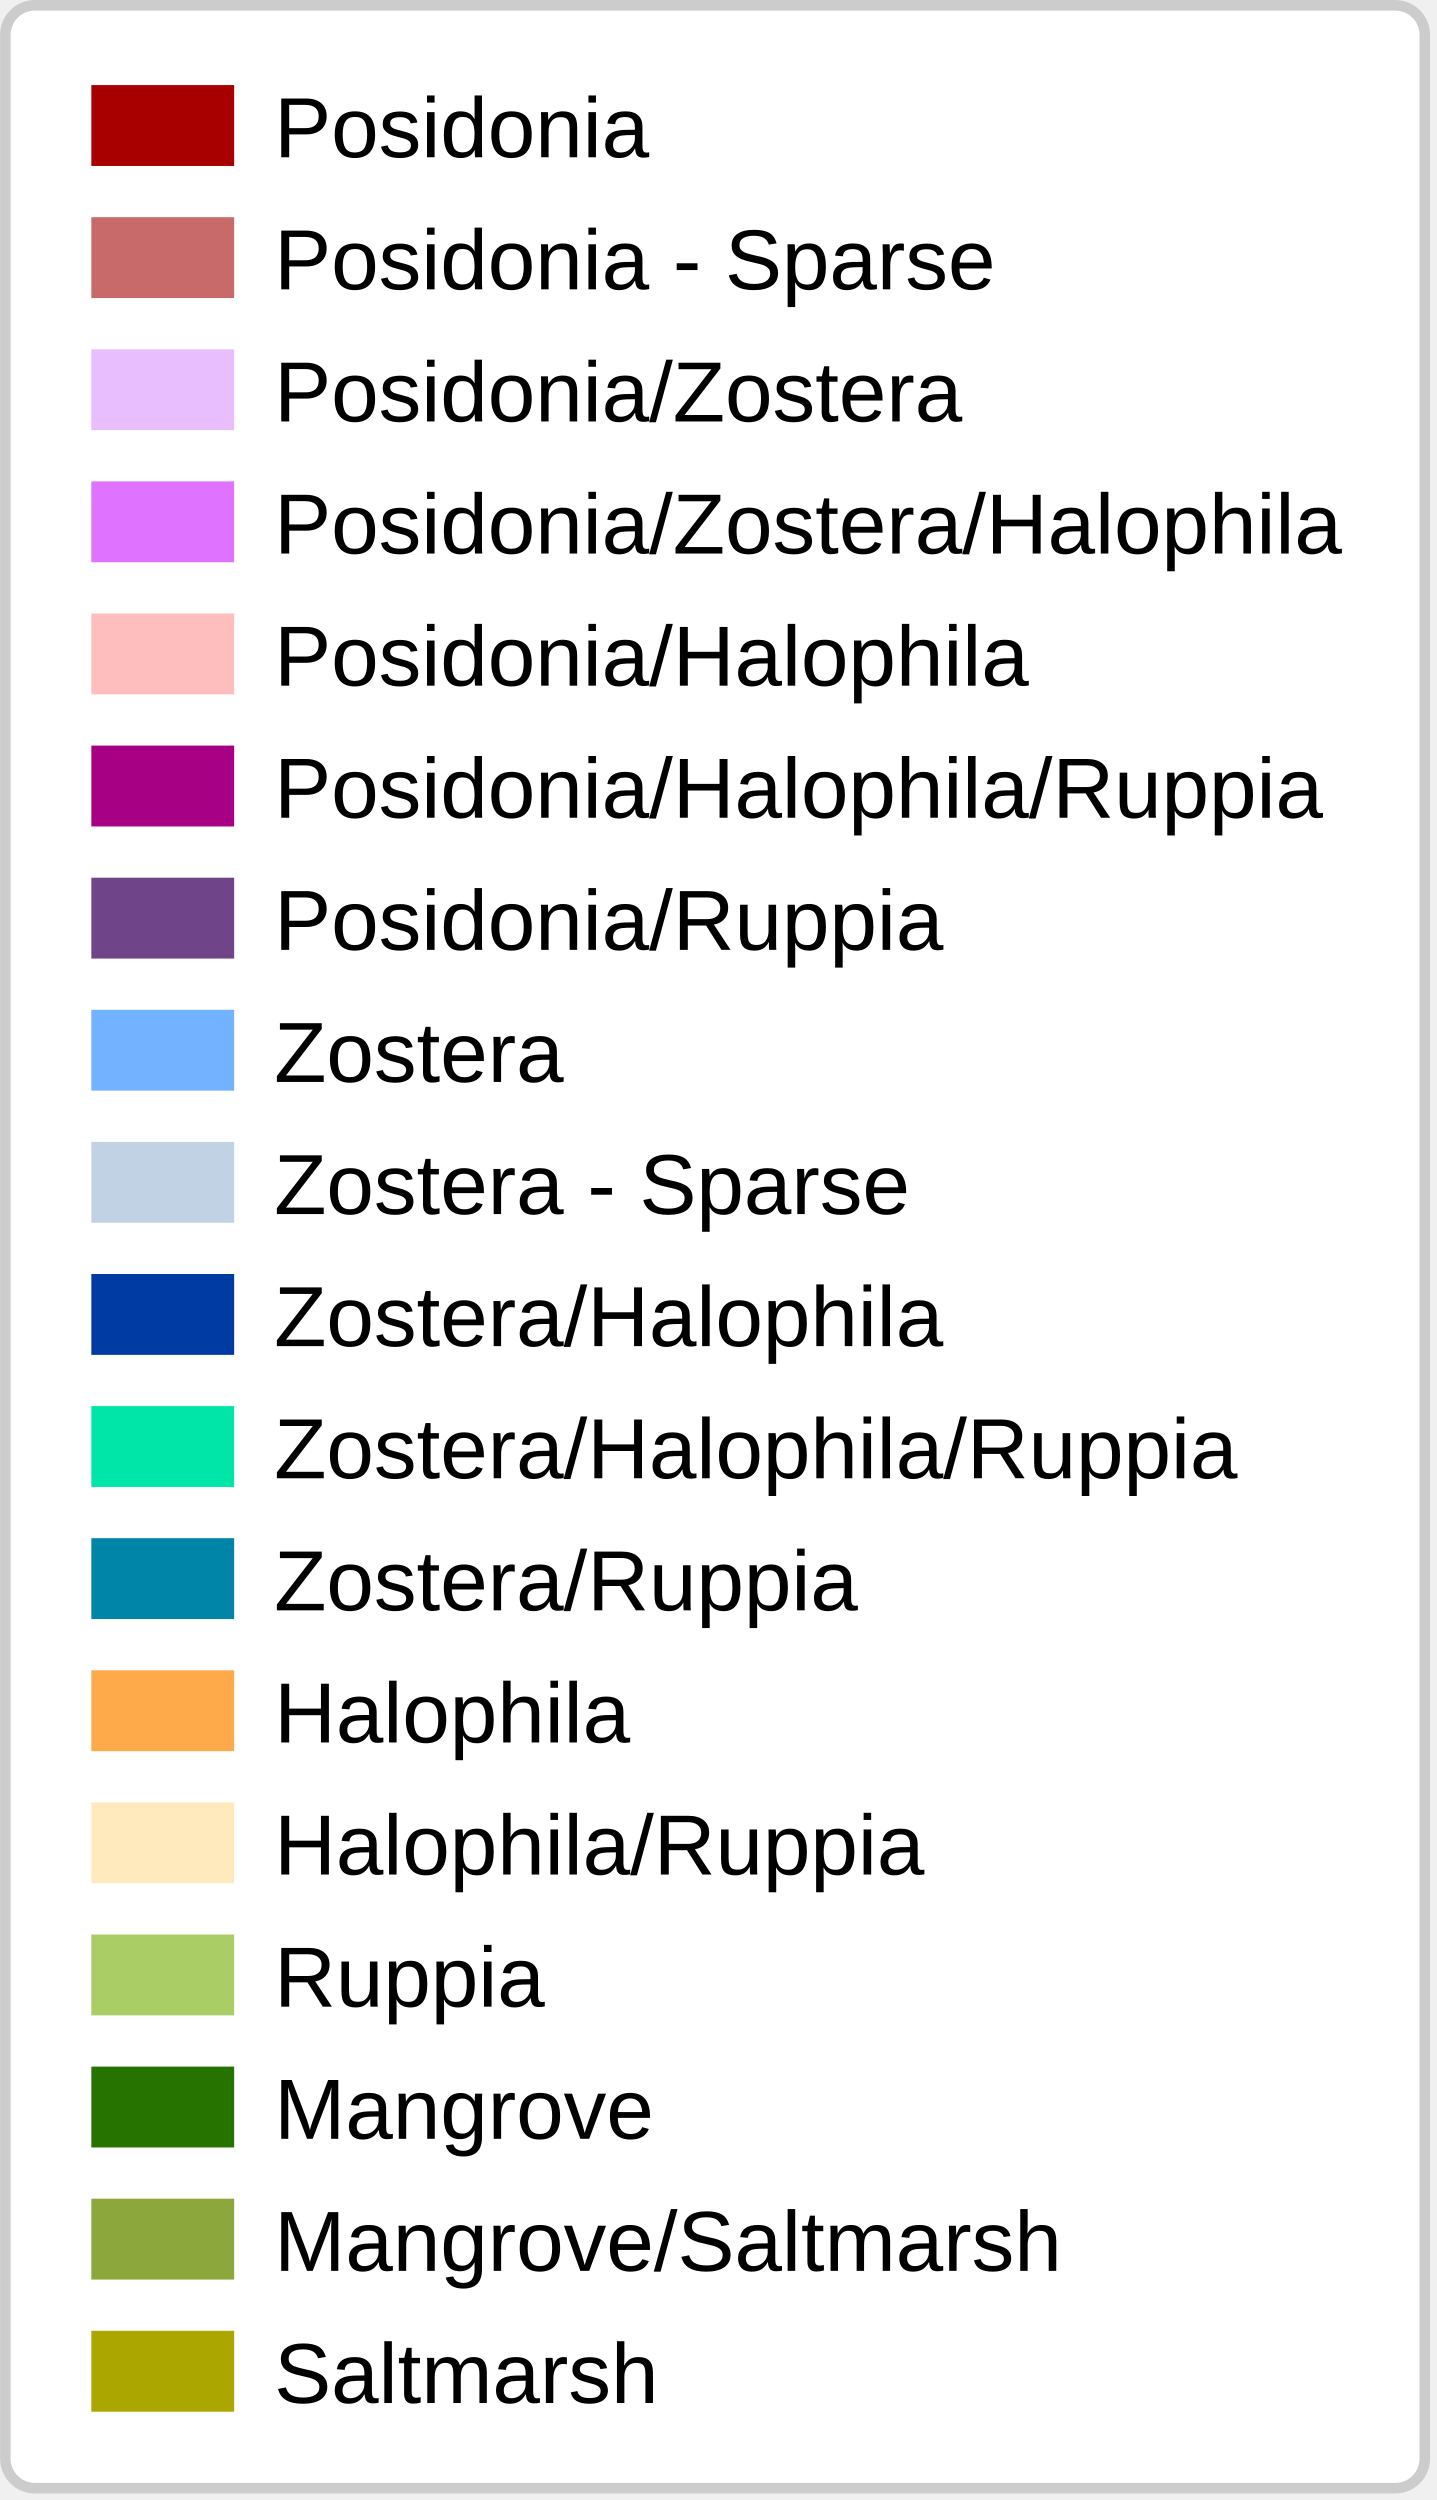
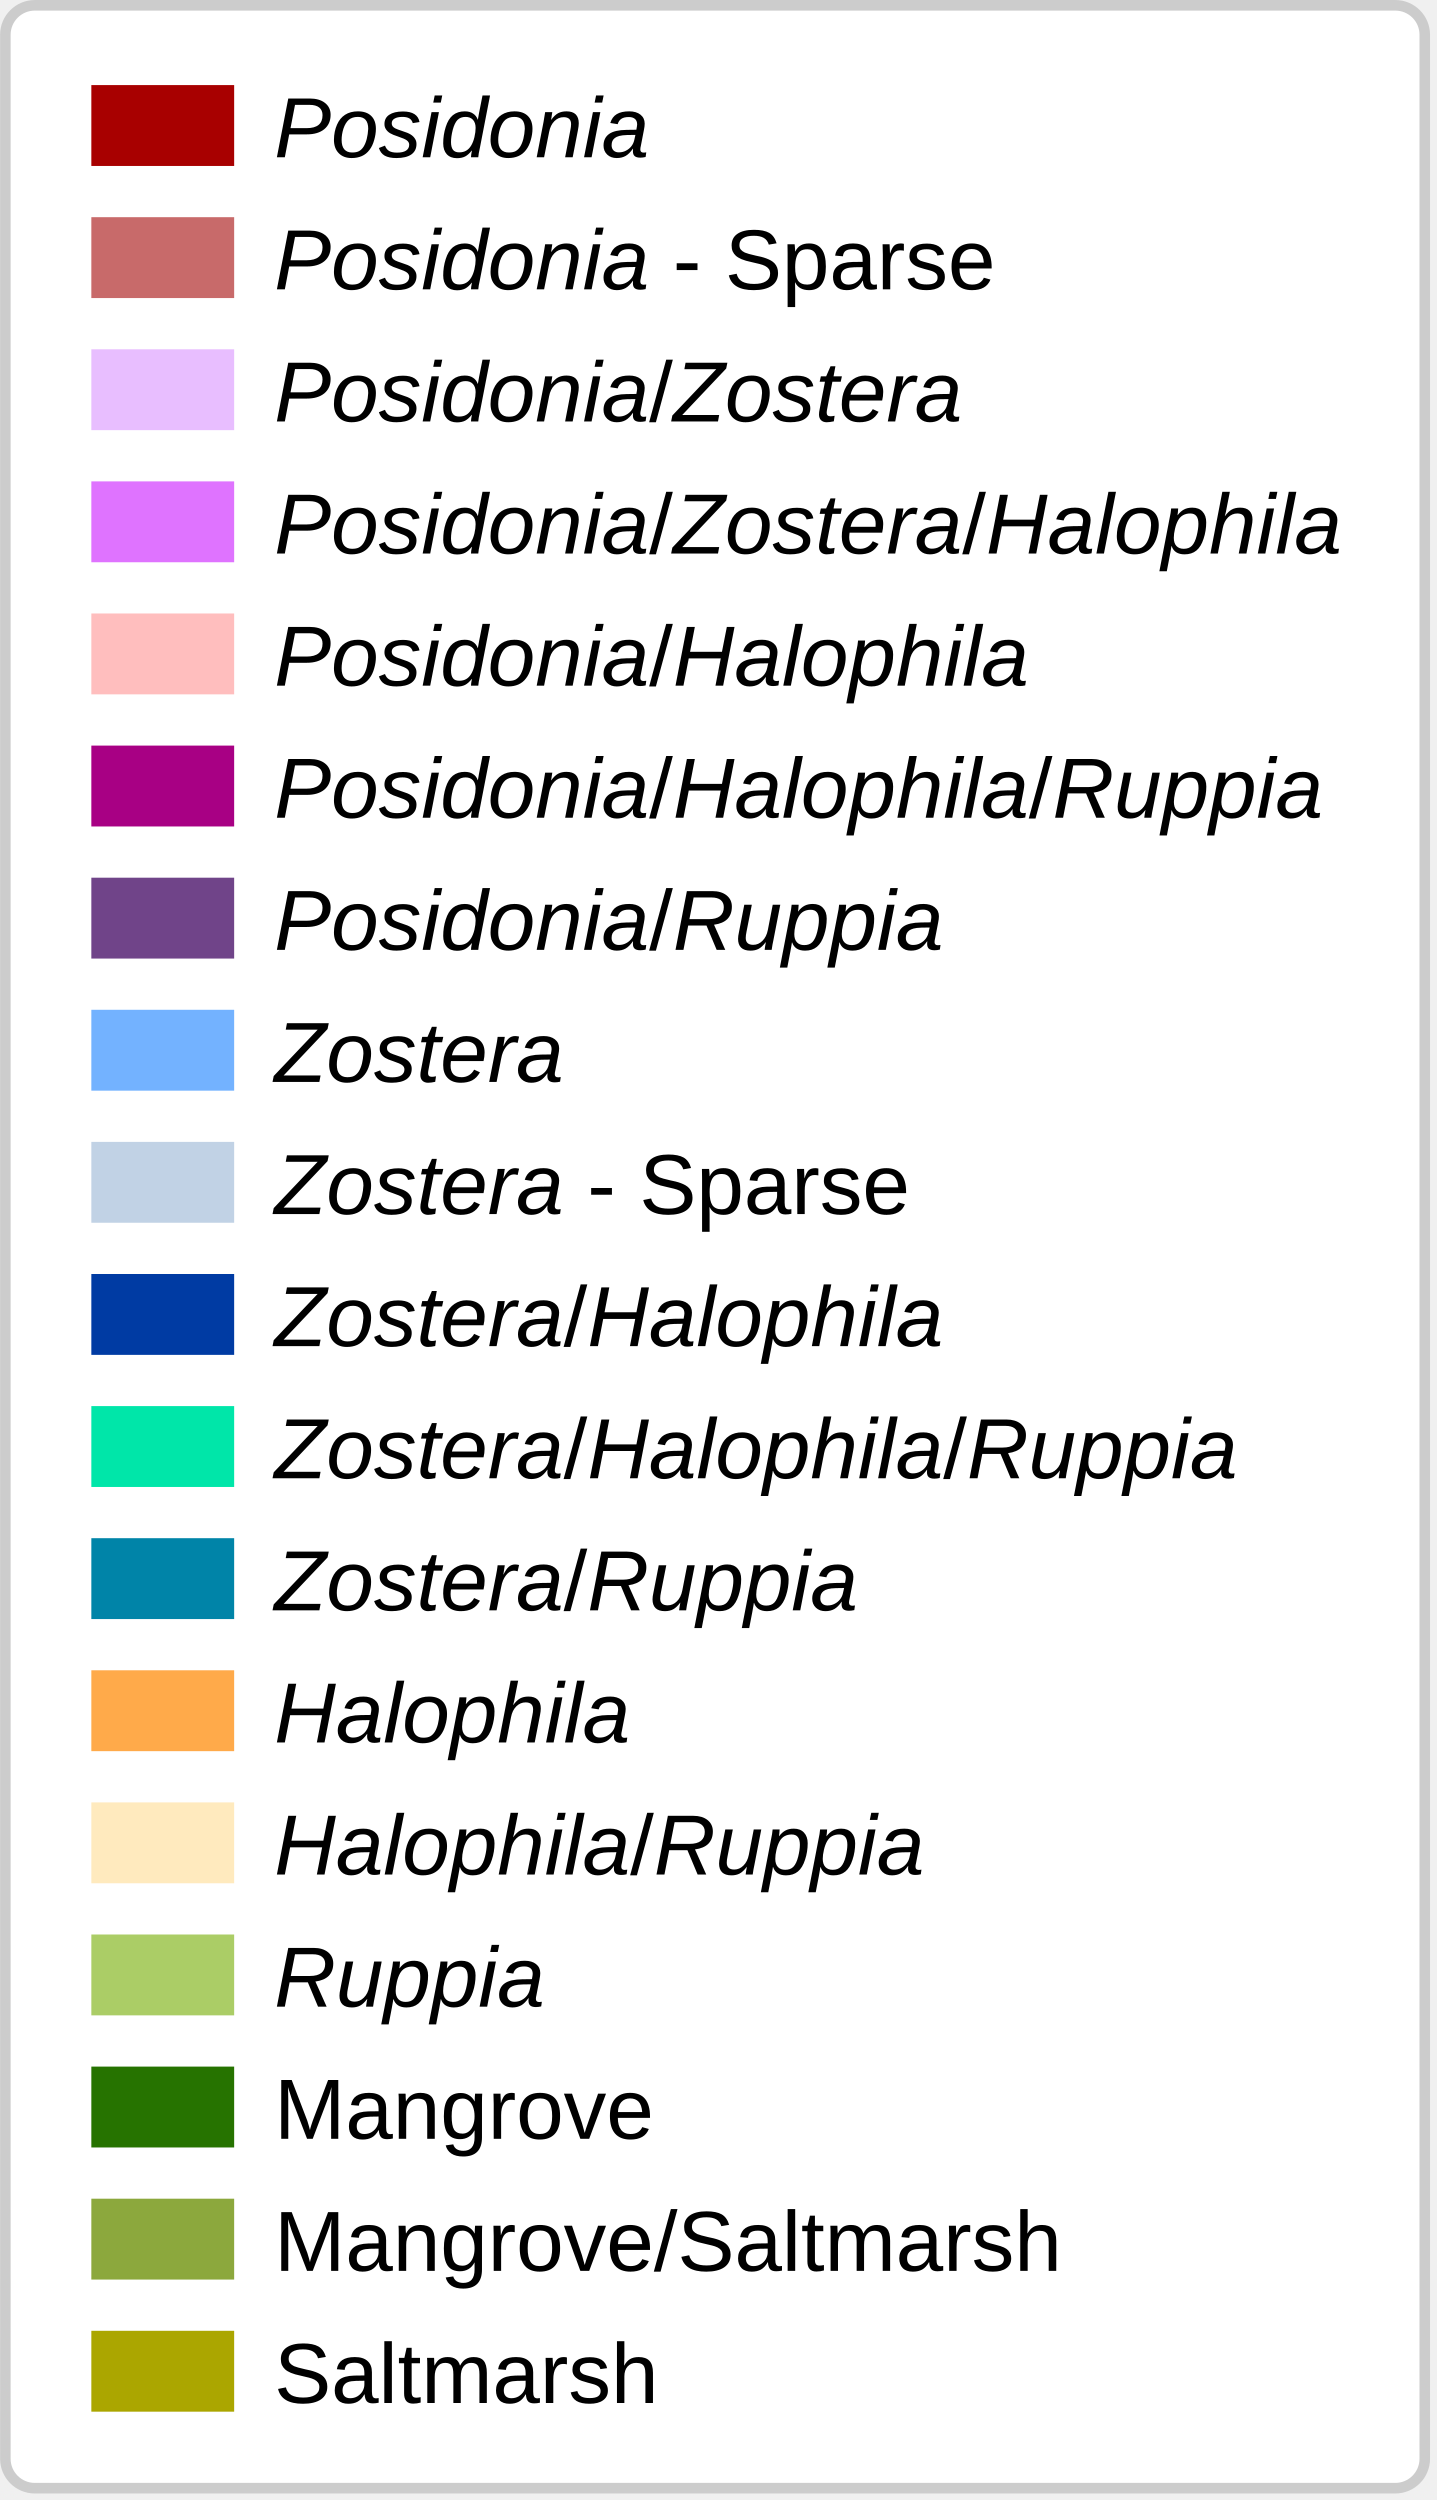
<svg xmlns="http://www.w3.org/2000/svg" width="100%" height="100%" viewBox="0 0 185 322" version="1.1" xml:space="preserve" style="fill-rule:evenodd;clip-rule:evenodd;stroke-linecap:square;stroke-linejoin:bevel;">
  <g transform="matrix(0.923441,0,0,0.923441,11.7636,10.9592)">
    <path d="M0.001,0L19.921,0L19.921,11.28L0.001,11.28L0.001,0" style="fill:rgb(168,0,0);stroke:rgb(168,0,0);stroke-width:0.74px;" />
  </g>
  <g transform="matrix(1.09068,0,0,1.09068,35.3221,20.2548)">
    <text x="0px" y="0px" style="font-family:'ArialMT', 'Arial', sans-serif;font-size:10.08px;">Posidonia</text>
  </g>
  <g transform="matrix(0.923441,0,0,0.923441,11.7636,27.9738)">
    <path d="M0.001,0L19.921,0L19.921,11.28L0.001,11.28L0.001,0" style="fill:rgb(200,106,106);stroke:rgb(200,106,106);stroke-width:0.24px;" />
  </g>
  <g transform="matrix(1.09068,0,0,1.09068,35.3221,37.2694)">
    <text x="0px" y="0px" style="font-family:'ArialMT', 'Arial', sans-serif;font-size:10.08px;">Posidonia - Sparse</text>
  </g>
  <g transform="matrix(0.923441,0,0,0.923441,11.7636,44.9883)">
    <path d="M0.001,0L19.921,0L19.921,11.28L0.001,11.28L0.001,0" style="fill:rgb(232,190,255);stroke:rgb(232,190,255);stroke-width:0.74px;" />
  </g>
  <g transform="matrix(1.09068,0,0,1.09068,35.3221,54.284)">
    <text x="0px" y="0px" style="font-family:'ArialMT', 'Arial', sans-serif;font-size:10.08px;">Posidonia/Zostera</text>
  </g>
  <g transform="matrix(0.923441,0,0,0.923441,11.7636,62.0025)">
    <path d="M0.001,0L19.921,0L19.921,11.28L0.001,11.28L0.001,0" style="fill:rgb(223,115,255);stroke:rgb(223,115,255);stroke-width:0.74px;" />
  </g>
  <g transform="matrix(1.09068,0,0,1.09068,35.3221,71.2986)">
    <text x="0px" y="0px" style="font-family:'ArialMT', 'Arial', sans-serif;font-size:10.08px;">Posidonia/Zostera/Halophila</text>
  </g>
  <g transform="matrix(0.923441,0,0,0.923441,11.7636,79.0166)">
    <path d="M0.001,0L19.921,0L19.921,11.28L0.001,11.28L0.001,0" style="fill:rgb(255,190,190);stroke:rgb(255,190,190);stroke-width:0.74px;" />
  </g>
  <g transform="matrix(1.09068,0,0,1.09068,35.3221,88.3132)">
    <text x="0px" y="0px" style="font-family:'ArialMT', 'Arial', sans-serif;font-size:10.08px;">Posidonia/Halophila</text>
  </g>
  <g transform="matrix(0.923441,0,0,0.923441,11.7636,96.0327)">
    <path d="M0.001,0L19.921,0L19.921,11.28L0.001,11.28L0.001,0" style="fill:rgb(168,0,132);stroke:rgb(168,0,132);stroke-width:0.74px;" />
  </g>
  <g transform="matrix(1.09068,0,0,1.09068,35.3221,105.328)">
    <text x="0px" y="0px" style="font-family:'ArialMT', 'Arial', sans-serif;font-size:10.08px;">Posidonia/Halophila/Ruppia</text>
  </g>
  <g transform="matrix(0.923441,0,0,0.923441,11.7636,113.047)">
    <path d="M0.001,0L19.921,0L19.921,11.28L0.001,11.28L0.001,0" style="fill:rgb(112,68,137);stroke:rgb(112,68,137);stroke-width:0.74px;" />
  </g>
  <g transform="matrix(1.09068,0,0,1.09068,35.3221,122.342)">
    <text x="0px" y="0px" style="font-family:'ArialMT', 'Arial', sans-serif;font-size:10.08px;">Posidonia/Ruppia</text>
  </g>
  <g transform="matrix(0.923441,0,0,0.923441,11.7636,130.061)">
    <path d="M0.001,0L19.921,0L19.921,11.28L0.001,11.28L0.001,0" style="fill:rgb(115,178,255);stroke:rgb(115,178,255);stroke-width:0.74px;" />
  </g>
  <g transform="matrix(1.09068,0,0,1.09068,35.3221,139.357)">
    <text x="0px" y="0px" style="font-family:'ArialMT', 'Arial', sans-serif;font-size:10.08px;">Zostera</text>
  </g>
  <g transform="matrix(0.923441,0,0,0.923441,11.7636,147.075)">
    <path d="M0.001,0L19.921,0L19.921,11.28L0.001,11.28L0.001,0" style="fill:rgb(193,210,229);stroke:rgb(193,210,229);stroke-width:0.24px;" />
  </g>
  <g transform="matrix(1.09068,0,0,1.09068,35.3221,156.371)">
    <text x="0px" y="0px" style="font-family:'ArialMT', 'Arial', sans-serif;font-size:10.08px;">Zostera Sparse</text>
  </g>
  <g transform="matrix(0.923441,0,0,0.923441,11.7636,164.091)">
    <path d="M0.001,0L19.921,0L19.921,11.28L0.001,11.28L0.001,0" style="fill:rgb(0,59,163);stroke:rgb(0,59,163);stroke-width:0.74px;" />
  </g>
  <g transform="matrix(1.09068,0,0,1.09068,35.3221,173.386)">
    <text x="0px" y="0px" style="font-family:'ArialMT', 'Arial', sans-serif;font-size:10.08px;">Zostera/Halophila</text>
  </g>
  <g transform="matrix(0.923441,0,0,0.923441,11.7636,181.105)">
    <path d="M0.001,0L19.921,0L19.921,11.28L0.001,11.28L0.001,0" style="fill:rgb(0,230,169);stroke:rgb(0,230,169);stroke-width:0.74px;" />
  </g>
  <g transform="matrix(1.09068,0,0,1.09068,35.3221,190.401)">
    <text x="0px" y="0px" style="font-family:'ArialMT', 'Arial', sans-serif;font-size:10.08px;">Zostera/Halophila/Ruppia</text>
  </g>
  <g transform="matrix(0.923441,0,0,0.923441,11.7636,198.119)">
    <path d="M0.001,0L19.921,0L19.921,11.28L0.001,11.28L0.001,0" style="fill:rgb(0,132,168);stroke:rgb(0,132,168);stroke-width:0.74px;" />
  </g>
  <g transform="matrix(1.09068,0,0,1.09068,35.3221,207.415)">
    <text x="0px" y="0px" style="font-family:'ArialMT', 'Arial', sans-serif;font-size:10.08px;">Zostera/Ruppia</text>
  </g>
  <g transform="matrix(0.923441,0,0,0.923441,11.7636,215.133)">
    <path d="M0.001,0L19.921,0L19.921,11.28L0.001,11.28L0.001,0" style="fill:rgb(255,170,74);stroke:rgb(255,170,0);stroke-width:0.74px;" />
  </g>
  <g transform="matrix(1.09068,0,0,1.09068,35.3221,224.43)">
    <text x="0px" y="0px" style="font-family:'ArialMT', 'Arial', sans-serif;font-size:10.08px;">Halophila</text>
  </g>
  <g transform="matrix(0.923441,0,0,0.923441,11.7636,232.149)">
    <path d="M0.001,0L19.921,0L19.921,11.28L0.001,11.28L0.001,0" style="fill:rgb(255,234,190);stroke:rgb(255,234,190);stroke-width:0.74px;" />
  </g>
  <g transform="matrix(1.09068,0,0,1.09068,35.3221,241.444)">
    <text x="0px" y="0px" style="font-family:'ArialMT', 'Arial', sans-serif;font-size:10.08px;">Halophila/Ruppia</text>
  </g>
  <g transform="matrix(0.923441,0,0,0.923441,11.7636,249.163)">
    <path d="M0.001,0L19.921,0L19.921,11.28L0.001,11.28L0.001,0" style="fill:rgb(171,205,102);stroke:rgb(171,205,102);stroke-width:0.74px;" />
  </g>
  <g transform="matrix(1.09068,0,0,1.09068,35.3221,258.459)">
    <text x="0px" y="0px" style="font-family:'ArialMT', 'Arial', sans-serif;font-size:10.08px;">Ruppia</text>
  </g>
  <g transform="matrix(0.923441,0,0,0.923441,11.7636,266.178)">
    <path d="M0.001,0L19.921,0L19.921,11.28L0.001,11.28L0.001,0" style="fill:rgb(38,115,0);" />
  </g>
  <g transform="matrix(1.09068,0,0,1.09068,35.3221,275.474)">
    <text x="0px" y="0px" style="font-family:'ArialMT', 'Arial', sans-serif;font-size:10.08px;">Mangrove</text>
  </g>
  <g transform="matrix(0.923441,0,0,0.923441,11.7636,283.192)">
    <path d="M0.001,0L19.921,0L19.921,11.28L0.001,11.28L0.001,0" style="fill:rgb(140,168,61);stroke:rgb(140,168,61);stroke-width:0.74px;" />
  </g>
  <g transform="matrix(1.09068,0,0,1.09068,35.3221,292.488)">
    <text x="0px" y="0px" style="font-family:'ArialMT', 'Arial', sans-serif;font-size:10.08px;">Mangrove/Saltmarsh</text>
  </g>
  <g transform="matrix(0.923441,0,0,0.923441,11.7636,300.207)">
    <path d="M0.001,0L19.921,0L19.921,11.28L0.001,11.28L0.001,0" style="fill:rgb(171,166,0);stroke:rgb(171,166,0);stroke-width:0.74px;" />
  </g>
  <g transform="matrix(1.09068,0,0,1.09068,35.3221,309.503)">
    <text x="0px" y="0px" style="font-family:'ArialMT', 'Arial', sans-serif;font-size:10.08px;">Saltmarsh</text>
  </g>
  <g transform="matrix(0.997756,0,0,1.00258,0.415103,-0.0266116)">
    <path d="M183.507,4.491C183.507,2.403 181.804,0.709 179.707,0.709L4.076,0.709C1.978,0.709 0.276,2.403 0.276,4.491L0.276,315.899C0.276,317.986 1.978,319.681 4.076,319.681L179.707,319.681C181.804,319.681 183.507,317.986 183.507,315.899L183.507,4.491Z" style="fill:white;stroke:rgb(204,204,204);stroke-width:1.36px;stroke-linecap:round;stroke-linejoin:round;stroke-miterlimit:1.5;" />
  </g>
  <g transform="matrix(0.923441,0,0,0.923441,11.7636,10.9592)">
    <path d="M0.001,0L19.921,0L19.921,11.28L0.001,11.28L0.001,0" style="fill:rgb(168,0,0);" />
  </g>
  <g transform="matrix(1.09068,0,0,1.09068,35.3221,20.2548)">
-     <text x="0px" y="0px" style="font-family:'ArialMT', 'Arial', sans-serif;font-size:10.08px;">Posidonia</text>
+     <text x="0px" y="0px" style="font-family:'Arial-ItalicMT', 'Arial', sans-serif;font-style:italic;font-size:10.08px;">Posidonia</text>
  </g>
  <g transform="matrix(0.923441,0,0,0.923441,11.7636,27.9738)">
    <path d="M0.001,0L19.921,0L19.921,11.28L0.001,11.28L0.001,0" style="fill:rgb(200,106,106);" />
  </g>
  <g transform="matrix(1.09068,0,0,1.09068,35.3221,37.2694)">
-     <text x="0px" y="0px" style="font-family:'ArialMT', 'Arial', sans-serif;font-size:10.08px;">Posidonia - Sparse</text>
+     <g>
+       <text x="0px" y="0px" style="font-family:'Arial-ItalicMT', 'Arial', sans-serif;font-style:italic;font-size:10.08px;">Posidonia</text>
+       <text x="47.073px" y="0px" style="font-family:'ArialMT', 'Arial', sans-serif;font-size:10.08px;">- Sparse</text>
+     </g>
  </g>
  <g transform="matrix(0.923441,0,0,0.923441,11.7636,44.9883)">
    <path d="M0.001,0L19.921,0L19.921,11.28L0.001,11.28L0.001,0" style="fill:rgb(232,190,255);" />
  </g>
  <g transform="matrix(1.09068,0,0,1.09068,35.3221,54.284)">
-     <text x="0px" y="0px" style="font-family:'ArialMT', 'Arial', sans-serif;font-size:10.08px;">Posidonia/Zostera</text>
+     <g>
+       <text x="0px" y="0px" style="font-family:'Arial-ItalicMT', 'Arial', sans-serif;font-style:italic;font-size:10.08px;">Posidonia</text>
+       <text x="44.272px" y="0px" style="font-family:'ArialMT', 'Arial', sans-serif;font-size:10.08px;">/</text>
+       <text x="47.073px" y="0px" style="font-family:'Arial-ItalicMT', 'Arial', sans-serif;font-style:italic;font-size:10.08px;">Zostera</text>
+     </g>
  </g>
  <g transform="matrix(0.923441,0,0,0.923441,11.7636,62.0025)">
    <path d="M0.001,0L19.921,0L19.921,11.28L0.001,11.28L0.001,0" style="fill:rgb(223,115,255);" />
  </g>
  <g transform="matrix(1.09068,0,0,1.09068,35.3221,71.2986)">
-     <text x="0px" y="0px" style="font-family:'ArialMT', 'Arial', sans-serif;font-size:10.08px;">Posidonia/Zostera/Halophila</text>
+     <g>
+       <text x="0px" y="0px" style="font-family:'Arial-ItalicMT', 'Arial', sans-serif;font-style:italic;font-size:10.08px;">Posidonia</text>
+       <text x="44.272px" y="0px" style="font-family:'ArialMT', 'Arial', sans-serif;font-size:10.08px;">/</text>
+       <text x="47.073px" y="0px" style="font-family:'Arial-ItalicMT', 'Arial', sans-serif;font-style:italic;font-size:10.08px;">Zostera</text>
+       <text x="81.245px" y="0px" style="font-family:'ArialMT', 'Arial', sans-serif;font-size:10.08px;">/</text>
+       <text x="84.046px" y="0px" style="font-family:'Arial-ItalicMT', 'Arial', sans-serif;font-style:italic;font-size:10.08px;">Halophila</text>
+     </g>
  </g>
  <g transform="matrix(0.923441,0,0,0.923441,11.7636,79.0166)">
    <path d="M0.001,0L19.921,0L19.921,11.28L0.001,11.28L0.001,0" style="fill:rgb(255,190,190);" />
  </g>
  <g transform="matrix(1.09068,0,0,1.09068,35.3221,88.3132)">
-     <text x="0px" y="0px" style="font-family:'ArialMT', 'Arial', sans-serif;font-size:10.08px;">Posidonia/Halophila</text>
+     <g>
+       <text x="0px" y="0px" style="font-family:'Arial-ItalicMT', 'Arial', sans-serif;font-style:italic;font-size:10.08px;">Posidonia</text>
+       <text x="44.272px" y="0px" style="font-family:'ArialMT', 'Arial', sans-serif;font-size:10.08px;">/</text>
+       <text x="47.073px" y="0px" style="font-family:'Arial-ItalicMT', 'Arial', sans-serif;font-style:italic;font-size:10.08px;">Halophila</text>
+     </g>
  </g>
  <g transform="matrix(0.923441,0,0,0.923441,11.7636,96.0327)">
    <path d="M0.001,0L19.921,0L19.921,11.28L0.001,11.28L0.001,0" style="fill:rgb(168,0,132);" />
  </g>
  <g transform="matrix(1.09068,0,0,1.09068,35.3221,105.328)">
-     <text x="0px" y="0px" style="font-family:'ArialMT', 'Arial', sans-serif;font-size:10.08px;">Posidonia/Halophila/Ruppia</text>
+     <g>
+       <text x="0px" y="0px" style="font-family:'Arial-ItalicMT', 'Arial', sans-serif;font-style:italic;font-size:10.08px;">Posidonia</text>
+       <text x="44.272px" y="0px" style="font-family:'ArialMT', 'Arial', sans-serif;font-size:10.08px;">/</text>
+       <text x="47.073px" y="0px" style="font-family:'Arial-ItalicMT', 'Arial', sans-serif;font-style:italic;font-size:10.08px;">Halophila</text>
+       <text x="89.101px" y="0px" style="font-family:'ArialMT', 'Arial', sans-serif;font-size:10.08px;">/</text>
+       <text x="91.901px" y="0px" style="font-family:'Arial-ItalicMT', 'Arial', sans-serif;font-style:italic;font-size:10.08px;">Ruppia</text>
+     </g>
  </g>
  <g transform="matrix(0.923441,0,0,0.923441,11.7636,113.047)">
    <path d="M0.001,0L19.921,0L19.921,11.28L0.001,11.28L0.001,0" style="fill:rgb(112,68,137);" />
  </g>
  <g transform="matrix(1.09068,0,0,1.09068,35.3221,122.342)">
-     <text x="0px" y="0px" style="font-family:'ArialMT', 'Arial', sans-serif;font-size:10.08px;">Posidonia/Ruppia</text>
+     <g>
+       <text x="0px" y="0px" style="font-family:'Arial-ItalicMT', 'Arial', sans-serif;font-style:italic;font-size:10.08px;">Posidonia</text>
+       <text x="44.272px" y="0px" style="font-family:'ArialMT', 'Arial', sans-serif;font-size:10.08px;">/</text>
+       <text x="47.073px" y="0px" style="font-family:'Arial-ItalicMT', 'Arial', sans-serif;font-style:italic;font-size:10.08px;">Ruppia</text>
+     </g>
  </g>
  <g transform="matrix(0.923441,0,0,0.923441,11.7636,130.061)">
    <path d="M0.001,0L19.921,0L19.921,11.28L0.001,11.28L0.001,0" style="fill:rgb(115,178,255);" />
  </g>
  <g transform="matrix(1.09068,0,0,1.09068,35.3221,139.357)">
-     <text x="0px" y="0px" style="font-family:'ArialMT', 'Arial', sans-serif;font-size:10.08px;">Zostera</text>
+     <text x="0px" y="0px" style="font-family:'Arial-ItalicMT', 'Arial', sans-serif;font-style:italic;font-size:10.08px;">Zostera</text>
  </g>
  <g transform="matrix(0.923441,0,0,0.923441,11.7636,147.075)">
    <path d="M0.001,0L19.921,0L19.921,11.28L0.001,11.28L0.001,0" style="fill:rgb(193,210,229);" />
  </g>
  <g transform="matrix(1.09068,0,0,1.09068,35.3221,156.371)">
-     <text x="0px" y="0px" style="font-family:'ArialMT', 'Arial', sans-serif;font-size:10.08px;">Zostera - Sparse</text>
+     <g>
+       <text x="0px" y="0px" style="font-family:'Arial-ItalicMT', 'Arial', sans-serif;font-style:italic;font-size:10.08px;">Zostera</text>
+       <text x="36.973px" y="0px" style="font-family:'ArialMT', 'Arial', sans-serif;font-size:10.08px;">- Sparse</text>
+     </g>
  </g>
  <g transform="matrix(0.923441,0,0,0.923441,11.7636,164.091)">
    <path d="M0.001,0L19.921,0L19.921,11.28L0.001,11.28L0.001,0" style="fill:rgb(0,59,163);" />
  </g>
  <g transform="matrix(1.09068,0,0,1.09068,35.3221,173.386)">
-     <text x="0px" y="0px" style="font-family:'ArialMT', 'Arial', sans-serif;font-size:10.08px;">Zostera/Halophila</text>
+     <g>
+       <text x="0px" y="0px" style="font-family:'Arial-ItalicMT', 'Arial', sans-serif;font-style:italic;font-size:10.08px;">Zostera</text>
+       <text x="34.173px" y="0px" style="font-family:'ArialMT', 'Arial', sans-serif;font-size:10.08px;">/</text>
+       <text x="36.973px" y="0px" style="font-family:'Arial-ItalicMT', 'Arial', sans-serif;font-style:italic;font-size:10.08px;">Halophila</text>
+     </g>
  </g>
  <g transform="matrix(0.923441,0,0,0.923441,11.7636,181.105)">
    <path d="M0.001,0L19.921,0L19.921,11.28L0.001,11.28L0.001,0" style="fill:rgb(0,230,169);" />
  </g>
  <g transform="matrix(1.09068,0,0,1.09068,35.3221,190.401)">
-     <text x="0px" y="0px" style="font-family:'ArialMT', 'Arial', sans-serif;font-size:10.08px;">Zostera/Halophila/Ruppia</text>
+     <g>
+       <text x="0px" y="0px" style="font-family:'Arial-ItalicMT', 'Arial', sans-serif;font-style:italic;font-size:10.08px;">Zostera</text>
+       <text x="34.173px" y="0px" style="font-family:'ArialMT', 'Arial', sans-serif;font-size:10.08px;">/</text>
+       <text x="36.973px" y="0px" style="font-family:'Arial-ItalicMT', 'Arial', sans-serif;font-style:italic;font-size:10.08px;">Halophila</text>
+       <text x="79.001px" y="0px" style="font-family:'ArialMT', 'Arial', sans-serif;font-size:10.08px;">/</text>
+       <text x="81.802px" y="0px" style="font-family:'Arial-ItalicMT', 'Arial', sans-serif;font-style:italic;font-size:10.08px;">Ruppia</text>
+     </g>
  </g>
  <g transform="matrix(0.923441,0,0,0.923441,11.7636,198.119)">
    <path d="M0.001,0L19.921,0L19.921,11.28L0.001,11.28L0.001,0" style="fill:rgb(0,132,168);" />
  </g>
  <g transform="matrix(1.09068,0,0,1.09068,35.3221,207.415)">
-     <text x="0px" y="0px" style="font-family:'ArialMT', 'Arial', sans-serif;font-size:10.08px;">Zostera/Ruppia</text>
+     <g>
+       <text x="0px" y="0px" style="font-family:'Arial-ItalicMT', 'Arial', sans-serif;font-style:italic;font-size:10.08px;">Zostera</text>
+       <text x="34.173px" y="0px" style="font-family:'ArialMT', 'Arial', sans-serif;font-size:10.08px;">/</text>
+       <text x="36.973px" y="0px" style="font-family:'Arial-ItalicMT', 'Arial', sans-serif;font-style:italic;font-size:10.08px;">Ruppia</text>
+     </g>
  </g>
  <g transform="matrix(0.923441,0,0,0.923441,11.7636,215.133)">
    <path d="M0.001,0L19.921,0L19.921,11.28L0.001,11.28L0.001,0" style="fill:rgb(255,170,74);" />
  </g>
  <g transform="matrix(1.09068,0,0,1.09068,35.3221,224.43)">
-     <text x="0px" y="0px" style="font-family:'ArialMT', 'Arial', sans-serif;font-size:10.08px;">Halophila</text>
+     <text x="0px" y="0px" style="font-family:'Arial-ItalicMT', 'Arial', sans-serif;font-style:italic;font-size:10.08px;">Halophila</text>
  </g>
  <g transform="matrix(0.923441,0,0,0.923441,11.7636,232.149)">
    <path d="M0.001,0L19.921,0L19.921,11.28L0.001,11.28L0.001,0" style="fill:rgb(255,234,190);" />
  </g>
  <g transform="matrix(1.09068,0,0,1.09068,35.3221,241.444)">
-     <text x="0px" y="0px" style="font-family:'ArialMT', 'Arial', sans-serif;font-size:10.08px;">Halophila/Ruppia</text>
+     <g>
+       <text x="0px" y="0px" style="font-family:'Arial-ItalicMT', 'Arial', sans-serif;font-style:italic;font-size:10.08px;">Halophila</text>
+       <text x="42.028px" y="0px" style="font-family:'ArialMT', 'Arial', sans-serif;font-size:10.08px;">/</text>
+       <text x="44.828px" y="0px" style="font-family:'Arial-ItalicMT', 'Arial', sans-serif;font-style:italic;font-size:10.08px;">Ruppia</text>
+     </g>
  </g>
  <g transform="matrix(0.923441,0,0,0.923441,11.7636,249.163)">
    <path d="M0.001,0L19.921,0L19.921,11.28L0.001,11.28L0.001,0" style="fill:rgb(171,205,102);" />
  </g>
  <g transform="matrix(1.09068,0,0,1.09068,35.3221,258.459)">
-     <text x="0px" y="0px" style="font-family:'ArialMT', 'Arial', sans-serif;font-size:10.08px;">Ruppia</text>
+     <text x="0px" y="0px" style="font-family:'Arial-ItalicMT', 'Arial', sans-serif;font-style:italic;font-size:10.08px;">Ruppia</text>
  </g>
  <g transform="matrix(0.923441,0,0,0.923441,11.7636,266.178)">
    <path d="M0.001,0L19.921,0L19.921,11.28L0.001,11.28L0.001,0" style="fill:rgb(38,115,0);" />
  </g>
  <g transform="matrix(1.09068,0,0,1.09068,35.3221,275.474)">
    <text x="0px" y="0px" style="font-family:'ArialMT', 'Arial', sans-serif;font-size:10.08px;">Mangrove</text>
  </g>
  <g transform="matrix(0.923441,0,0,0.923441,11.7636,283.192)">
    <path d="M0.001,0L19.921,0L19.921,11.28L0.001,11.28L0.001,0" style="fill:rgb(140,168,61);" />
  </g>
  <g transform="matrix(1.09068,0,0,1.09068,35.3221,292.488)">
    <text x="0px" y="0px" style="font-family:'ArialMT', 'Arial', sans-serif;font-size:10.08px;">Mangrove/Saltmarsh</text>
  </g>
  <g transform="matrix(0.923441,0,0,0.923441,11.7636,300.207)">
    <path d="M0.001,0L19.921,0L19.921,11.28L0.001,11.28L0.001,0" style="fill:rgb(171,166,0);" />
  </g>
  <g transform="matrix(1.09068,0,0,1.09068,35.3221,309.503)">
    <text x="0px" y="0px" style="font-family:'ArialMT', 'Arial', sans-serif;font-size:10.08px;">Saltmarsh</text>
  </g>
</svg>
